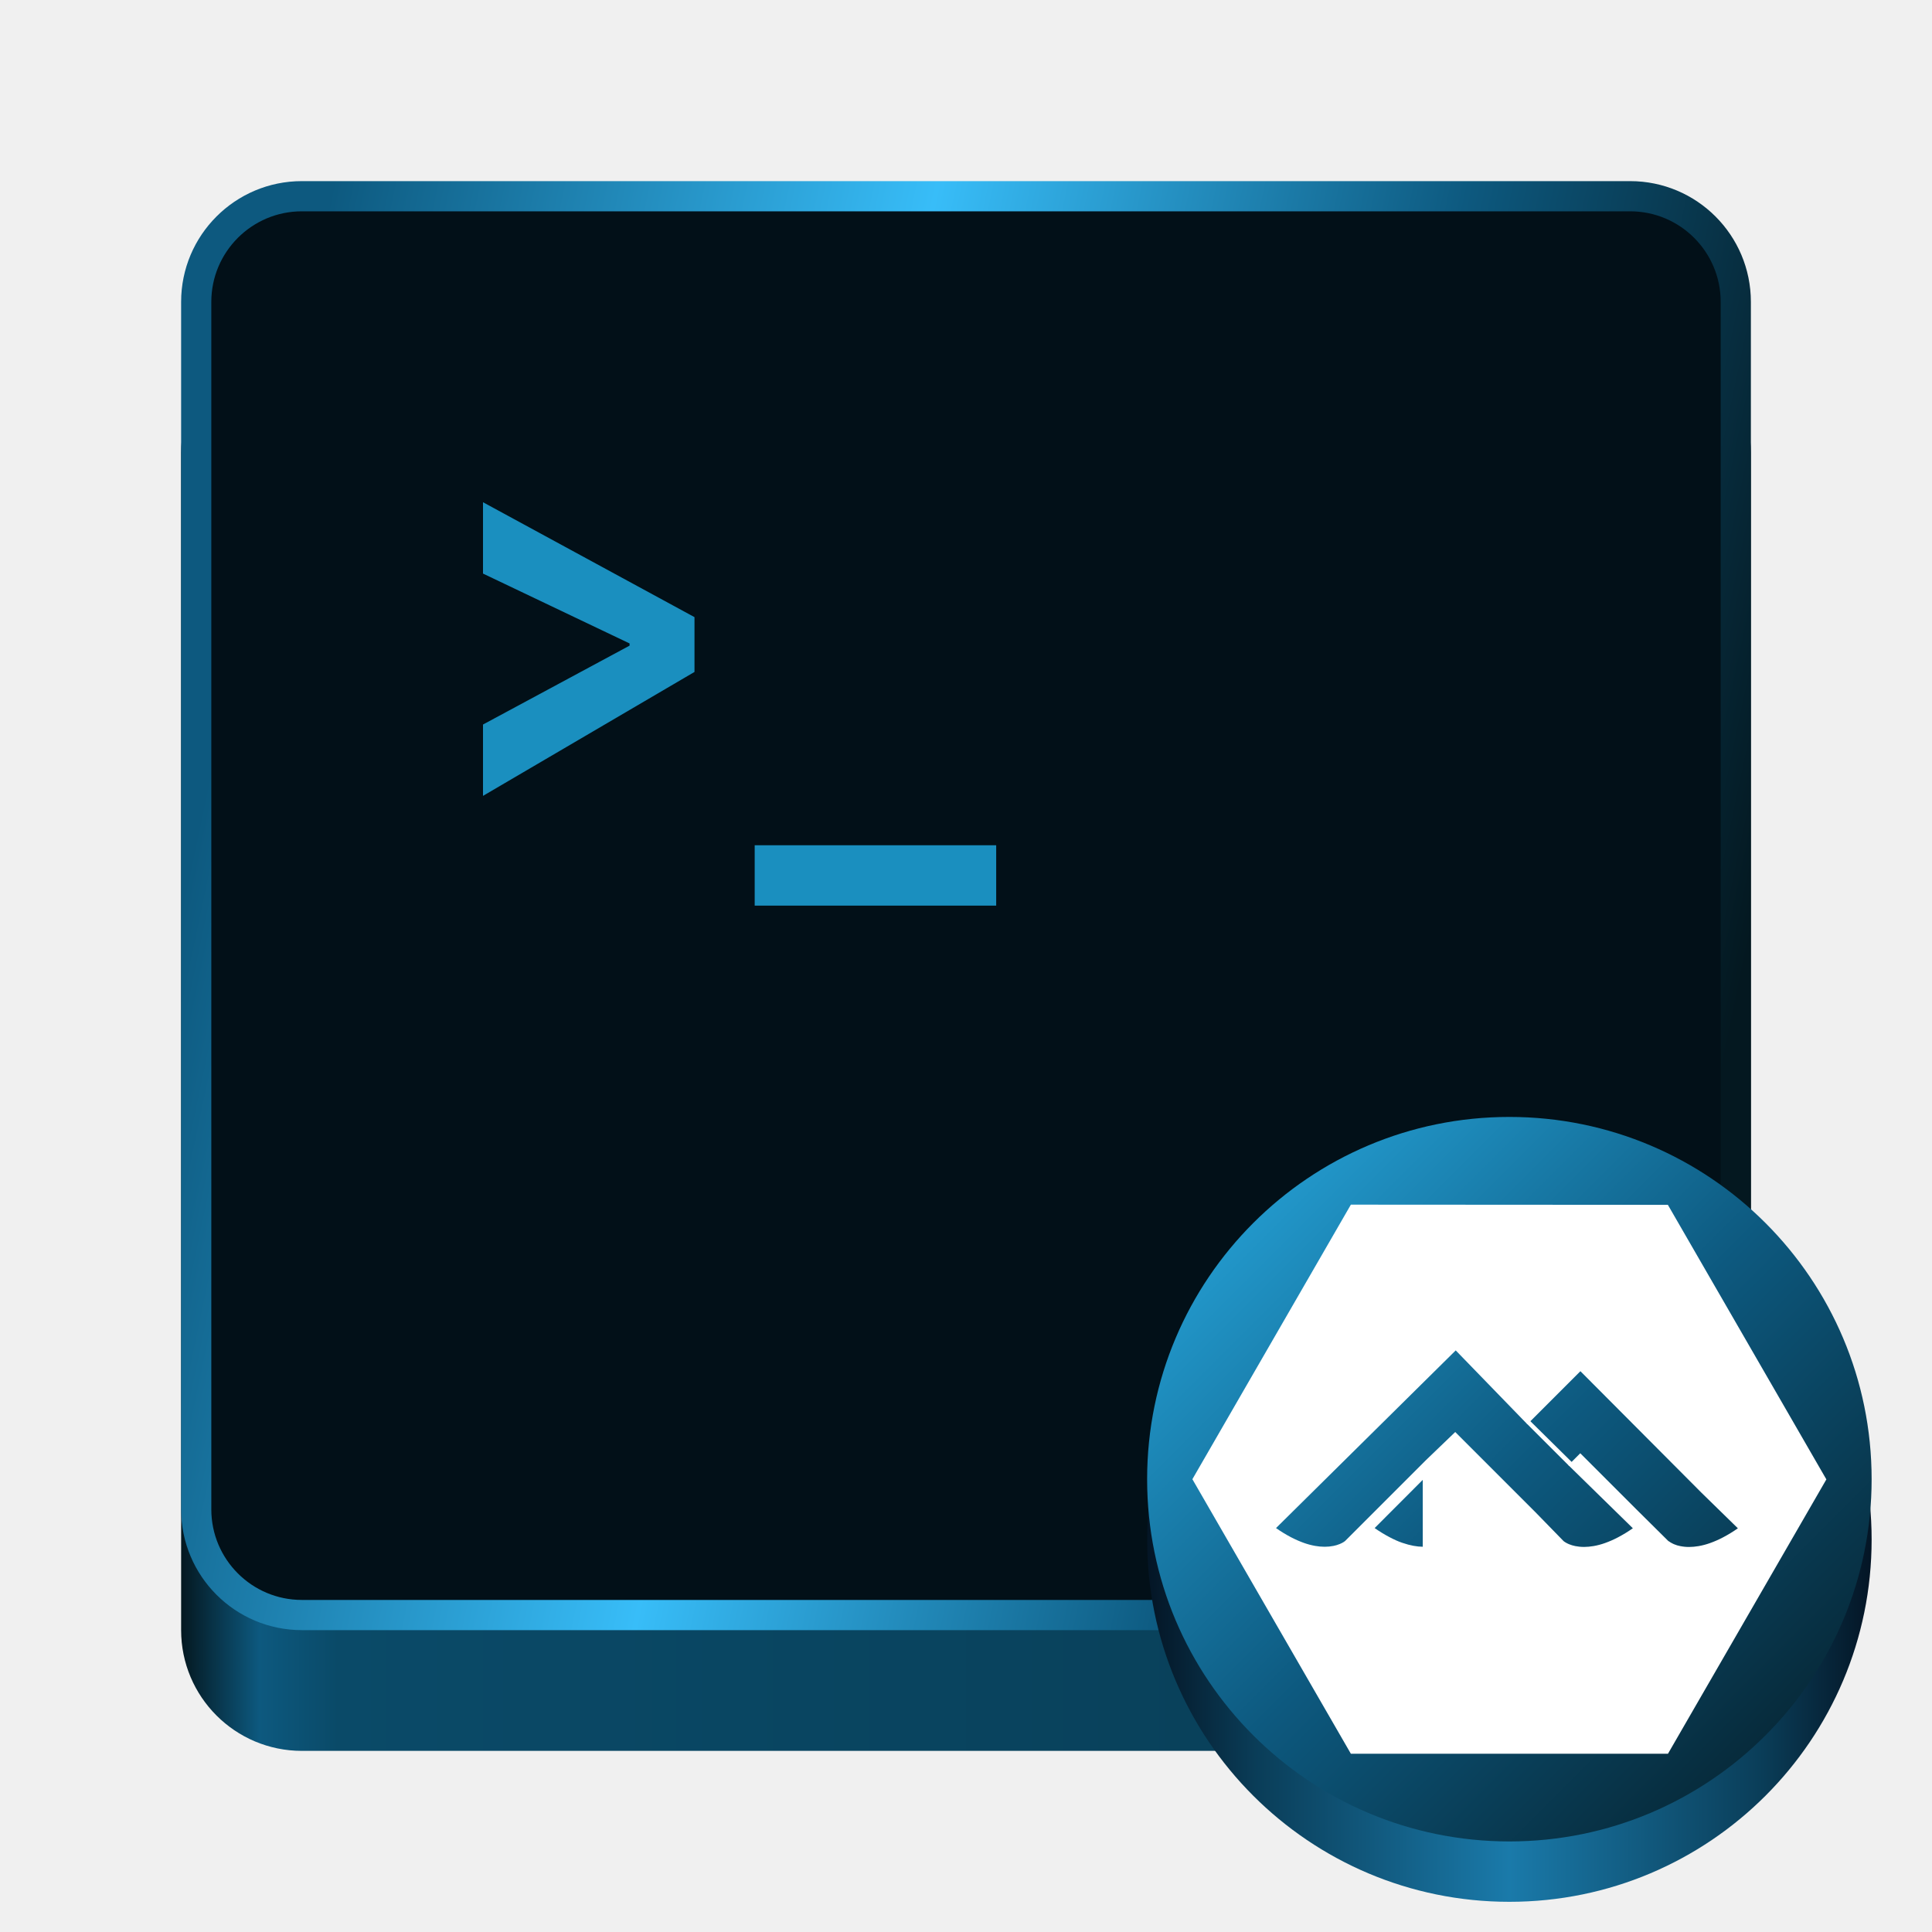
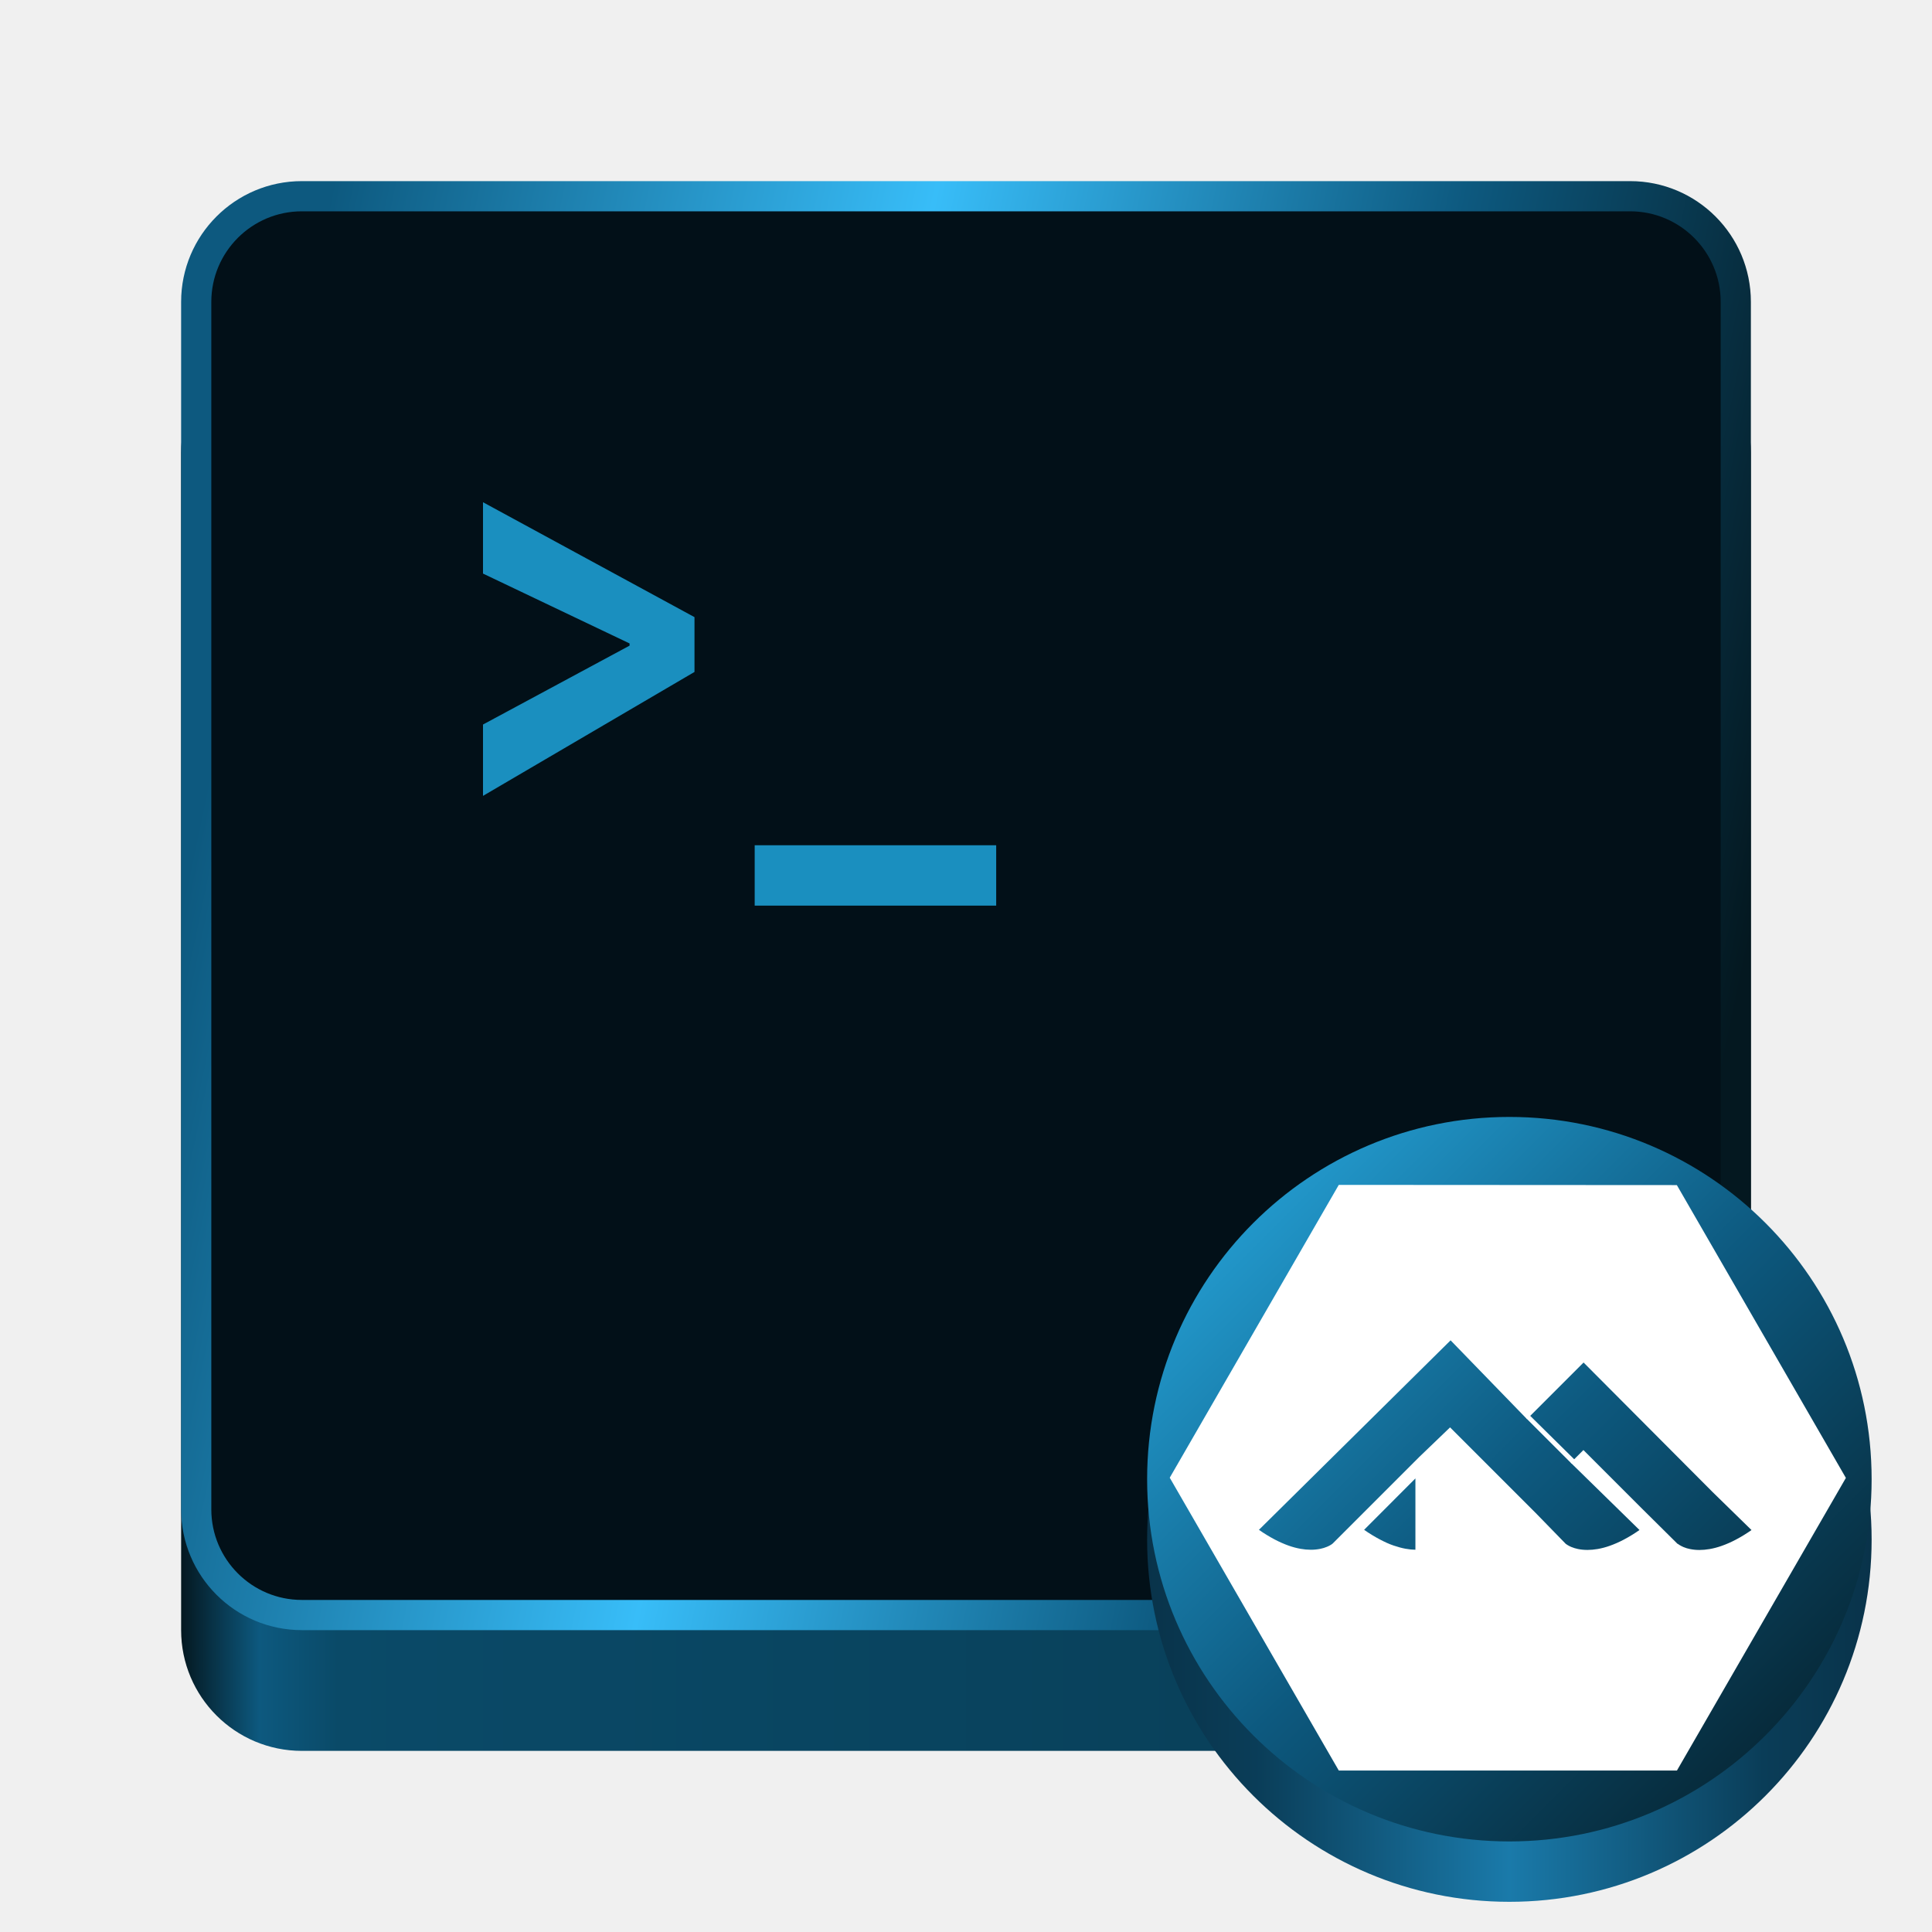
<svg xmlns="http://www.w3.org/2000/svg" height="128px" viewBox="0 0 128 128" width="128px">
  <defs>
    <linearGradient id="a" gradientUnits="userSpaceOnUse" x1="12" x2="116" y1="64" y2="64">
      <stop offset="0" stop-color="#041820" />
      <stop offset="0.05" stop-color="#0d597f" />
      <stop offset="0.1" stop-color="#0a4a68" />
      <stop offset="0.9" stop-color="#083d55" />
      <stop offset="0.95" stop-color="#0d597f" />
      <stop offset="1" stop-color="#041820" />
    </linearGradient>
    <linearGradient id="b" gradientUnits="userSpaceOnUse" x1="12" x2="112.041" y1="60" y2="80.988">
      <stop offset="0" stop-color="#0d597f" />
      <stop offset="0.384" stop-color="#38bdf8" />
      <stop offset="0.721" stop-color="#0d597f" />
      <stop offset="1" stop-color="#041820" />
    </linearGradient>
    <linearGradient id="cgrad" gradientUnits="userSpaceOnUse" x1="76" y1="74" x2="124" y2="122">
      <stop offset="0" stop-color="#2ab0e8" />
      <stop offset="0.5" stop-color="#0d597f" />
      <stop offset="1" stop-color="#041820" />
    </linearGradient>
    <linearGradient id="shadowgrad" gradientUnits="userSpaceOnUse" x1="76" y1="102" x2="124" y2="102">
-       <stop offset="0" stop-color="#041525" />
+       <stop offset="0" stop-color="#09334a" />
      <stop offset="0.15" stop-color="#0a3d58" />
      <stop offset="0.5" stop-color="#1a7aaa" />
      <stop offset="0.85" stop-color="#0a3d58" />
-       <stop offset="1" stop-color="#041525" />
+       <stop offset="1" stop-color="#09334a" />
    </linearGradient>
  </defs>
  <path d="m 20 22 h 88 c 4.418 0 8 3.582 8 8 v 78 c 0 4.418 -3.582 8 -8 8 h -88 c -4.418 0 -8 -3.582 -8 -8 v -78 c 0 -4.418 3.582 -8 8 -8 z m 0 0" fill="url(#a)" />
  <path d="m 20 12 h 88 c 4.418 0 8 3.582 8 8 v 80 c 0 4.418 -3.582 8 -8 8 h -88 c -4.418 0 -8 -3.582 -8 -8 v -80 c 0 -4.418 3.582 -8 8 -8 z m 0 0" fill="url(#b)" />
  <path d="m 20 14 h 88 c 3.312 0 6 2.688 6 6 v 80 c 0 3.312 -2.688 6 -6 6 h -88 c -3.312 0 -6 -2.688 -6 -6 v -80 c 0 -3.312 2.688 -6 6 -6 z m 0 0" fill="#021018" />
  <path d="m 46.012 40.887 l -14.012 -7.613 v 4.727 l 9.711 4.629 v 0.145 l -9.711 5.227 v 4.727 l 14.012 -8.211 z m 0 0" fill="#1a8fbf" />
  <path d="m 50 56 v 4 h 16 v -4 z m 0 0" fill="#1a8fbf" />
  <circle cx="100" cy="102" r="24" fill="url(#shadowgrad)" />
  <circle cx="100" cy="98" r="24" fill="url(#cgrad)" />
-   <svg x="79" y="77" width="42" height="42" viewBox="0 4.28 63.99 55.43">
+   <g transform="translate(77.5,78.5) scale(0.7) translate(0,-4.28)">
    <path fill="#ffffff" d="M23.25 38.81v-6.745l-4.855 4.864q.712.5 1.48.906c.463.243.87.434 1.303.58s.782.24 1.13.304.66.093.95.096m24.822-.562q.067.055.142.1a3 3 0 0 0 .385.203 3 3 0 0 0 .637.194q.446.09.9.087c.3 0 .608-.03.955-.087a7 7 0 0 0 1.138-.301 10 10 0 0 0 1.32-.579q.78-.411 1.503-.918l-3.685-3.6-12.21-12.258-5.356 5.356-7.23-7.455L8.439 36.93a14 14 0 0 0 1.5.918c.47.246.91.434 1.317.58a7 7 0 0 0 1.135.301 5.5 5.5 0 0 0 .955.087 4.5 4.5 0 0 0 .9-.087 3.3 3.3 0 0 0 .637-.194 2.5 2.5 0 0 0 .385-.197l.145-.104 8.193-8.193 2.924-2.808 8.106 8.106 2.837 2.912a1 1 0 0 0 .145.101 2.5 2.5 0 0 0 .385.2q.31.128.637.194c.255.052.556.087.903.087.3 0 .608-.03.955-.087a7 7 0 0 0 1.138-.301 10 10 0 0 0 1.32-.579q.78-.411 1.503-.918l-6.508-6.37 1.2-1.2 5.63 5.63 3.283 3.254m-.07-33.96 15.998 27.714L48.003 59.71H15.996L-.002 31.997 15.996 4.283z" />
    <path fill="#ffffff" d="m38.02 30.65-4.262-4.256.304-.304 4.3 4.244z" />
-   </svg>
+   </g>
</svg>
